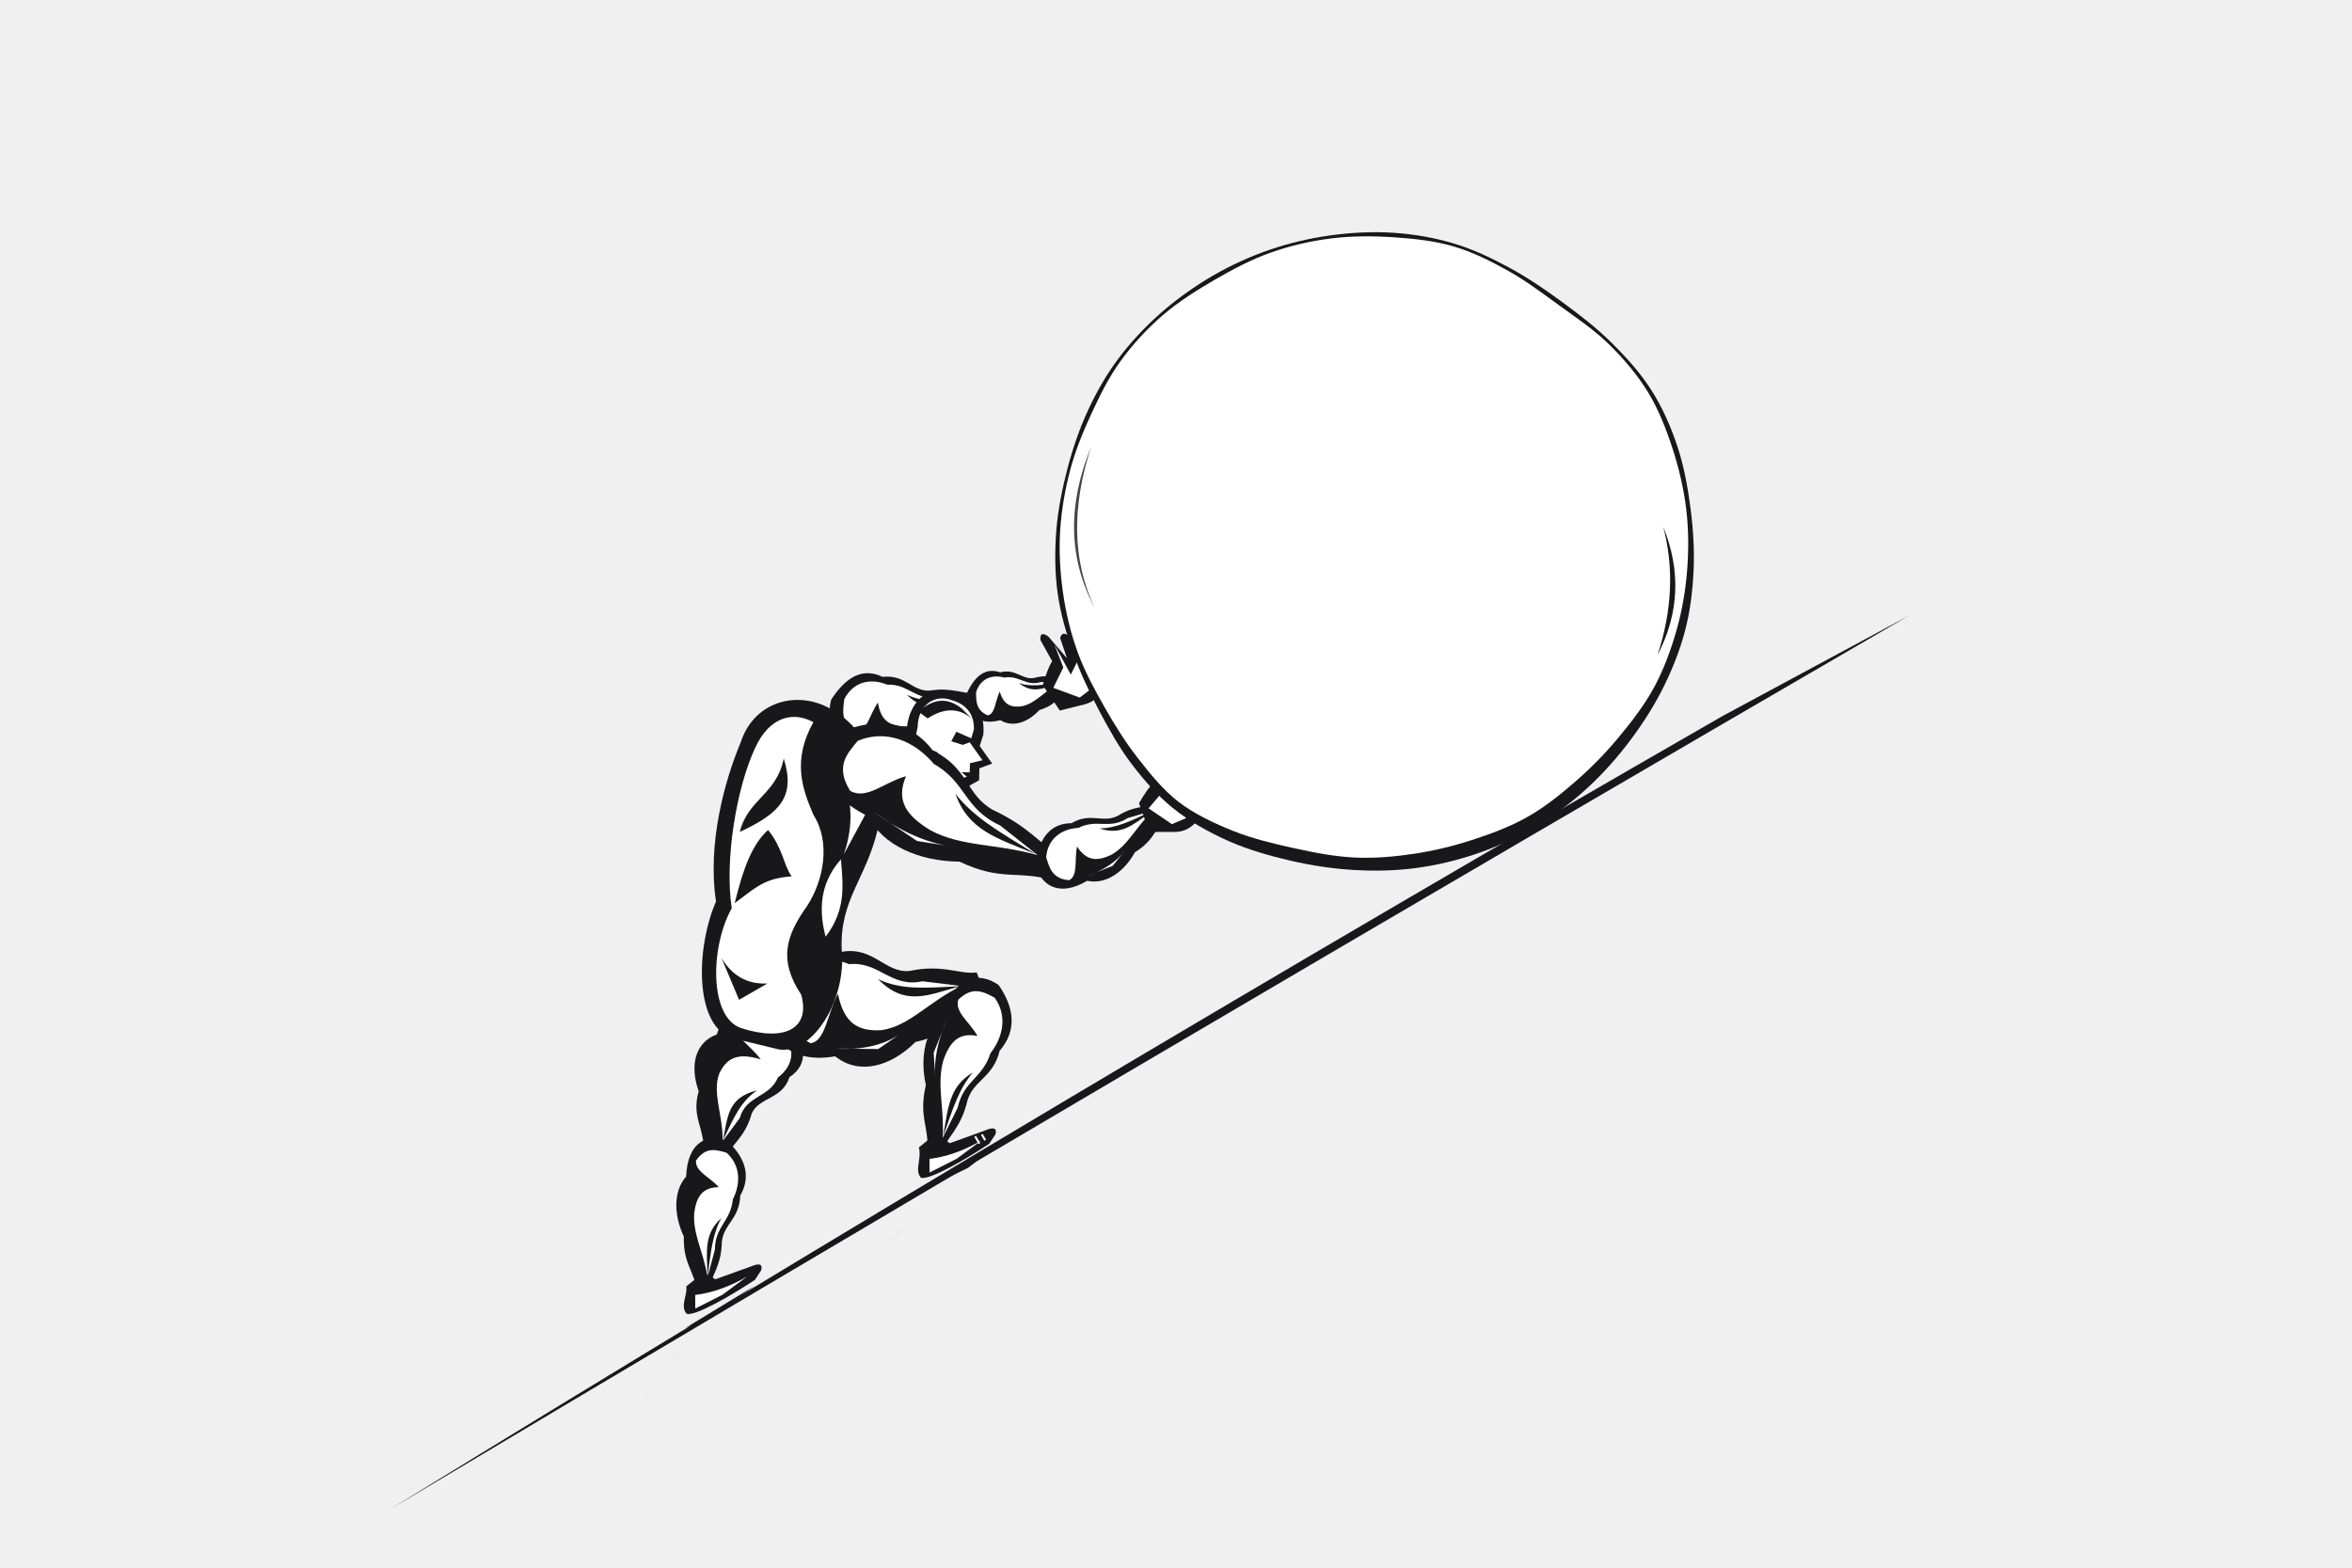
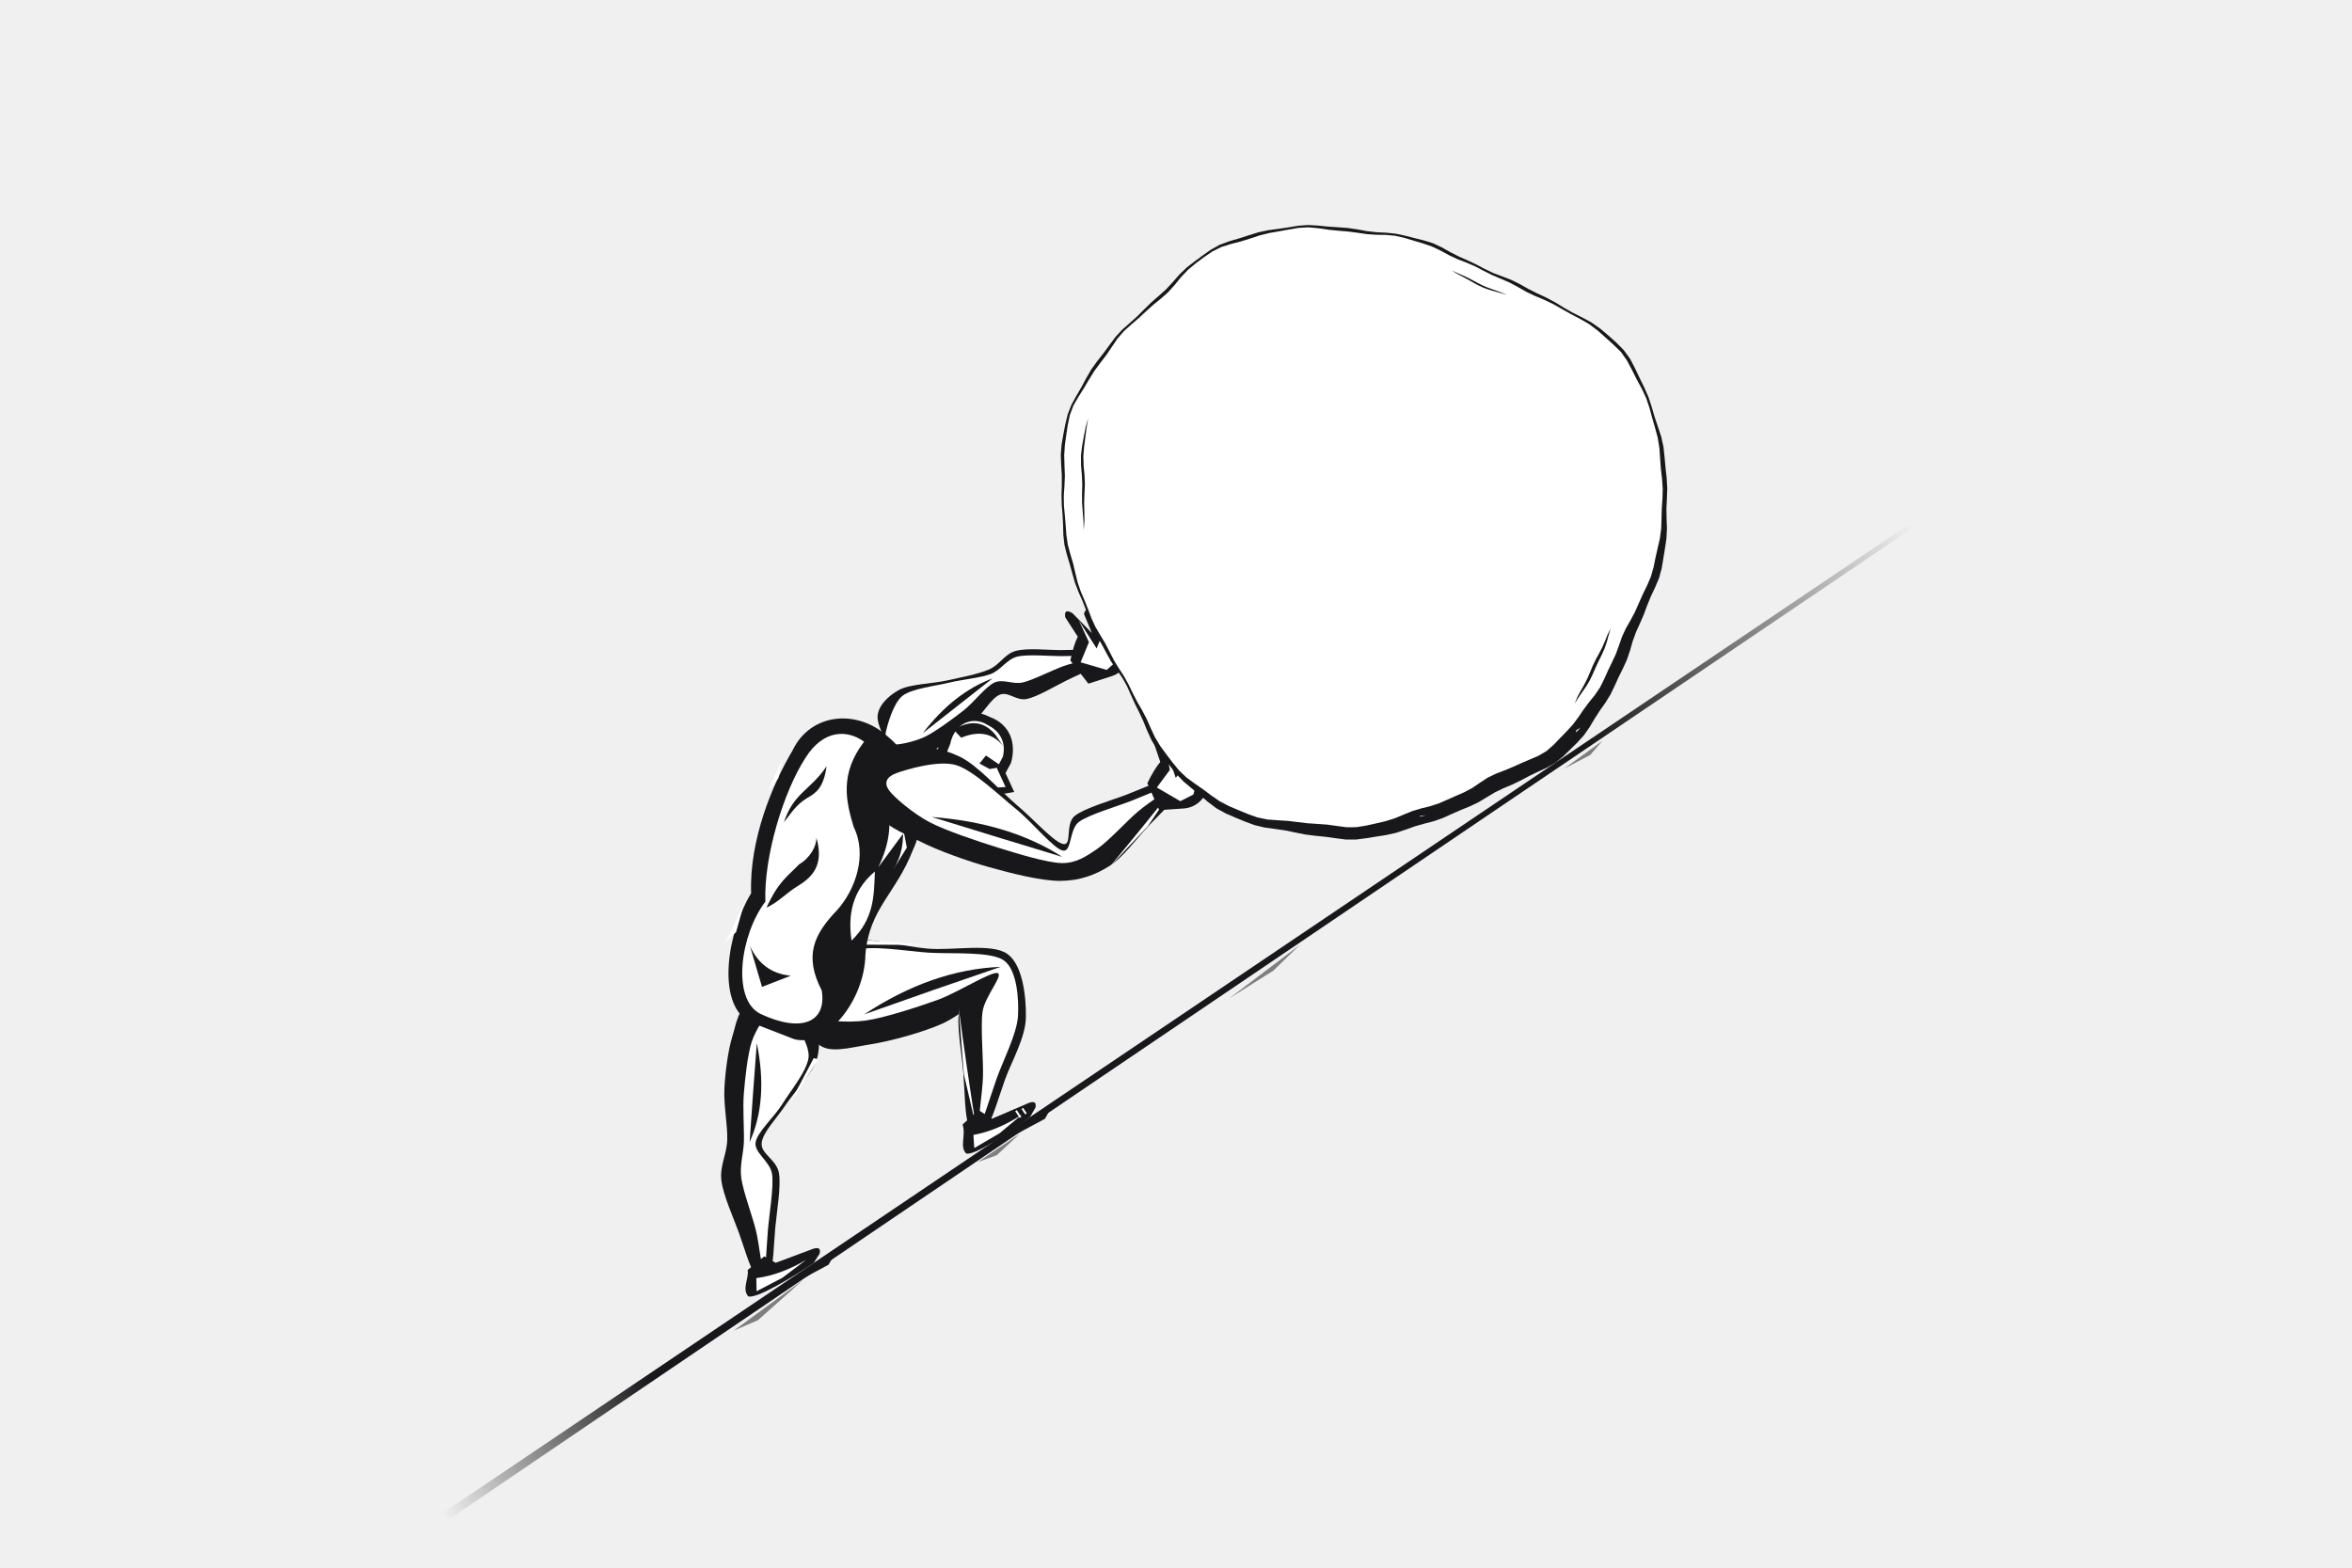
<svg xmlns="http://www.w3.org/2000/svg" viewBox="0 0 1200 800">
-   <g transform="translate(600 400) scale(10.8) translate(168.277 -222.028)">
-     <g transform="translate(-151.397 224.108) rotate(-30.146) scale(.08) translate(-626.531 -440)">
-       <path fill="#181719" opacity="1" d="M -160 449 Q 310 437 756.531 439 L 881.531 443 Q 350 443 -160 449 Z" />
-       <path fill="#181719" opacity="0.012" d="M 37 453 l -15 7 8 -2 Z M 183 457 l -9 5 14 -3 Z M 7 465 l -7 4 12 -2 Z" />
+   <g transform="translate(600 400) scale(10.4) translate(44.371 -18.41)">
+     <g transform="rotate(-34) scale(.08) translate(-1032 -440)" opacity="1">
+       <defs>
+         <linearGradient id="hillside-ink" gradientUnits="userSpaceOnUse" x1="-180" x2="906" y1="440" y2="440">
+           <stop stop-color="#181719" stop-opacity="0" />
+           <stop offset=".14" stop-color="#181719" />
+           <stop offset=".78" stop-color="#181719" />
+           <stop offset="1" stop-color="#181719" stop-opacity="0" />
+         </linearGradient>
+       </defs>
+       <g fill="url(#hillside-ink)">
+         <path d="M -700 440 L 1850 440 L 1850 443 Q 650 442 -700 447 Z" />
+         <path opacity=".52" d="M 31 447 l 53 -2 -37 5 Z M 213 445 l 31 0 -19 3 Z M 397 448 l 54 -3 -22 4 Z M 646 446 l 29 -1 -11 3 Z M 931 447 l 51 -2 -33 4 Z" />
+       </g>
+     </g>
+     <g transform="rotate(-34) scale(.08) translate(-1032 -440)">
      <g class="sisyphus-body">
-         <g transform="matrix(-0.77 0.64 -0.64 -0.77 174.34 309.06)">
-           <path d="M -9 -13.5 C 3.27 -30.6 13.89 -36.3 25.32 -27.9 C 39.21 -28.5 42.48 -15 53.1 -14.4 C 67.8 -15.6 74.34 -9.3 81.69 -9.3 L 84.69 4.2 C 70.25 8.7 67.8 18.3 51.46 19.5 C 39.21 29.7 25.32 31.5 16.34 21 C -7.2 21.9 -15 3.6 -9 -13.5 Z" fill="#181719" />
-           <path d="M 1.2 -13.2 C 7.35 -26.1 17.97 -27.9 27.77 -21.6 C 40.84 -21 44.11 -7.5 58 -8.7 L 74.34 -3.9 C 59.63 1.2 49.83 11.7 37.58 11.7 C 27.77 10.8 22.06 6.3 21.24 -8.4 C 15.52 0.3 13.07 13.5 6.54 13.2 C -3 5.4 -0.9 -3.6 1.2 -13.2 Z" fill="#fff" />
-           <path d="M 39.21 -12.6 C 49.01 -5.7 58.82 -5.4 73.52 -3.9 C 58.82 -1.5 49.01 1.8 39.21 -12.6 Z" fill="#181719" />
+         <path d="M 176.23 314.64 C 178.6 322.75 173.21 331.76 166.6 337.42 C 159.98 343.08 144.02 346.23 134.91 350.04 C 125.8 353.85 113.94 356.02 109.65 361.22 C 105.36 366.42 111.67 374.84 108.09 382.52 C 104.52 390.2 93.4 401.7 87.3 409.22 C 81.19 416.74 74.1 426.94 69.95 429.5 C 65.8 432.05 61.8 430.04 61.37 425.19 C 60.94 420.33 64.9 408.55 67.28 399.16 C 69.67 389.78 72.14 374.75 76.28 366.54 C 80.43 358.33 87.92 355.16 93.2 347.85 C 98.49 340.53 103.24 328.96 109.32 320.83 C 115.4 312.7 124.42 302.49 131.21 297.03 C 138 291.57 144.57 283.9 151.77 286.72 C 158.97 289.54 173.86 306.53 176.23 314.64 Z" fill="#181719" />
+         <path d="M 167.55 304.73 C 167.92 310.11 168.1 327.03 163.12 333.45 C 158.13 339.86 141.8 344.74 133.54 348.47 C 125.27 352.19 111.04 354.14 106.74 358.86 C 102.45 363.57 107.72 373.51 104.28 380.6 C 100.84 387.7 88.85 400.3 83.29 407.21 C 77.74 414.12 67.4 428.22 66.43 427.73 C 65.46 427.24 73.63 412.06 76.69 403.89 C 79.74 395.73 83.67 379.33 87.26 372.06 C 90.85 364.78 96.73 360.47 101.16 354.32 C 105.58 348.16 111.84 337.14 117.44 330.09 C 123.04 323.05 133.01 311.19 139.33 306.3 C 145.66 301.41 156.44 297 160.58 296.77 C 164.71 296.54 167.17 299.35 167.55 304.73 Z" fill="#fff" />
+         <path d="M 141.46 308.73 Q 127.76 341.87 103.91 356.55 Q 121.15 334.33 141.46 308.73 Z" fill="#181719" />
+         <path d="M 167.18 338.08 L 136.15 351.45 L 165.24 335.87 Z" fill="#fff" />
+         <g transform="rotate(3.2 95 440)">
+           <path d="M 58 423 C 56 428 49 431 50 437 C 53 441 79 441 95 440 L 101 437 Q 105 433 97 432 L 75 428 L 71 421 Z" fill="#181719" />
+           <path d="M 60 430 Q 74 436 92 436 L 74 438 L 56 437 Z" fill="#fff" />
        </g>
-         <g transform="matrix(-0.56 0.83 -0.83 -0.56 111.32 361.05)">
-           <path d="M -6 -9 C 3.29 -20.4 13.98 -24.2 25.49 -18.6 C 39.47 -19 42.76 -10 53.45 -9.6 C 68.26 -10.4 74.84 -4 82.24 -4 L 84.24 2.8 C 70.72 5.8 68.26 12.2 51.81 13 C 39.47 19.8 25.49 21 16.45 14 C -4.8 14.6 -10 2.4 -6 -9 Z" fill="#181719" />
-           <path d="M 0.8 -8.8 C 7.4 -17.4 18.09 -18.6 27.96 -14.4 C 41.12 -14 44.41 -5 58.39 -5.8 L 74.84 -2.6 C 60.03 0.8 50.17 7.8 37.83 7.8 C 27.96 7.2 22.2 4.2 21.38 -5.6 C 15.63 0.2 13.16 9 6.58 8.8 C -2 3.6 -0.6 -2.4 0.8 -8.8 Z" fill="#fff" />
-           <path d="M 39.47 -8.4 C 49.34 -3.8 59.21 -3.6 74.01 -2.6 C 59.21 -1 49.34 1.2 39.47 -8.4 Z" fill="#181719" />
-         </g>
-         <path d="M 58 423 C 56 428 49 431 50 437 C 53 441 79 441 95 440 L 101 437 Q 105 433 97 432 L 75 428 L 71 421 Z" fill="#181719" />
-         <path d="M 60 430 Q 74 436 92 436 L 74 438 L 56 437 Z" fill="#fff" />
-         <g transform="matrix(0.9 0.43 -0.43 0.9 307.74 178.59)">
-           <path d="M -6.9 -10.35 C 3.17 -23.46 13.46 -27.83 24.54 -21.39 C 38 -21.85 41.16 -11.5 51.45 -11.04 C 65.7 -11.96 72.03 -7.13 79.16 -7.13 L 81.46 3.22 C 68.08 6.67 65.7 14.03 49.87 14.95 C 38 22.77 24.54 24.15 15.83 16.1 C -5.52 16.79 -11.5 2.76 -6.9 -10.35 Z" fill="#181719" />
-           <path d="M 0.92 -10.12 C 7.12 -20.01 17.42 -21.39 26.91 -16.56 C 39.58 -16.1 42.75 -5.75 56.2 -6.67 L 72.03 -2.99 C 57.79 0.92 48.29 8.97 36.41 8.97 C 26.91 8.28 21.37 4.83 20.58 -6.44 C 15.04 0.23 12.67 10.35 6.33 10.12 C -2.3 4.14 -0.69 -2.76 0.92 -10.12 Z" fill="#fff" />
-           <path d="M 38 -9.66 C 47.5 -4.37 56.99 -4.14 71.24 -2.99 C 56.99 -1.15 47.5 1.38 38 -9.66 Z" fill="#181719" />
-         </g>
-         <g transform="matrix(0.95 0.3 -0.3 0.95 379.35 212.33)">
-           <path d="M -5.1 -7.65 C 2.22 -17.34 9.44 -20.57 17.22 -15.81 C 26.66 -16.15 28.89 -8.5 36.11 -8.16 C 46.11 -8.84 50.55 -3.4 55.55 -3.4 L 57.25 2.38 C 47.77 4.93 46.11 10.37 35 11.05 C 26.66 16.83 17.22 17.85 11.11 11.9 C -4.08 12.41 -8.5 2.04 -5.1 -7.65 Z" fill="#181719" />
-           <path d="M 0.68 -7.48 C 5 -14.79 12.22 -15.81 18.89 -12.24 C 27.78 -11.9 30 -4.25 39.44 -4.93 L 50.55 -2.21 C 40.55 0.68 33.89 6.63 25.55 6.63 C 18.89 6.12 15 3.57 14.44 -4.76 C 10.55 0.17 8.89 7.65 4.44 7.48 C -1.7 3.06 -0.51 -2.04 0.68 -7.48 Z" fill="#fff" />
-           <path d="M 26.66 -7.14 C 33.33 -3.23 40 -3.06 50 -2.21 C 40 -0.85 33.33 1.02 26.66 -7.14 Z" fill="#181719" />
-         </g>
-         <g transform="translate(432.34 229) rotate(-7)">
+         <path d="M 314.5 184.61 C 318.21 178.85 327.28 177.13 334.96 177.92 C 342.65 178.7 354.12 186.27 362.54 189.54 C 370.96 192.81 380.37 196.99 387.59 198.35 C 394.8 199.72 400.8 195.78 407.63 198.09 C 414.46 200.39 423.89 208.42 430.28 212.75 C 436.66 217.09 445.27 221.98 447.57 225.19 C 449.87 228.4 448.51 231.96 444.65 232.81 C 440.8 233.67 431.13 231.57 423.47 230.54 C 415.82 229.5 403.11 228.86 396.83 226.35 C 390.54 223.83 390.11 215.8 384.17 214.82 C 378.23 213.83 368.21 219.33 359.7 220.21 C 351.2 221.09 338.7 221.33 331.04 220.32 C 323.37 219.32 314.43 219.64 311.79 213.92 C 309.14 208.21 310.8 190.37 314.5 184.61 Z" fill="#181719" />
+         <path d="M 313.54 195.02 C 316.74 191.89 327.41 182.65 334.58 182.09 C 341.74 181.52 354.7 188.37 362.39 191.19 C 370.08 194 380.54 199.75 386.98 201.26 C 393.43 202.77 400.19 199.27 406.34 201.48 C 412.49 203.68 423.04 212.37 428.92 216.31 C 434.79 220.24 446.7 227.45 446.37 228.31 C 446.04 229.17 433.39 223.9 426.67 222.18 C 419.95 220.46 406.54 218.85 400.55 216.6 C 394.56 214.35 391.68 207.75 385.83 206.85 C 379.97 205.96 368.51 209.93 360.6 210.48 C 352.7 211.03 338.95 211.63 331.94 210.59 C 324.92 209.55 315.46 205.66 312.77 203.37 C 310.07 201.09 310.34 198.14 313.54 195.02 Z" fill="#fff" />
+         <path d="M 332.17 208.04 Q 361.75 198.11 386.4 204.1 Q 361.02 206.03 332.17 208.04 Z" fill="#181719" />
+         <g transform="translate(446.11 229) rotate(-7)">
          <path d="M -13 -9 Q -5 -15 0 -17 L 2 -31 Q 5 -36 7 -30 L 8 -13 L 12 -25 Q 16 -28 17 -22 L 14 -9 L 20 -17 Q 25 -18 24 -12 L 19 -1 L 25 -7 Q 30 -7 28 -1 L 20 10 Q 10 19 0 15 L -14 9 Z" fill="#181719" />
          <path d="M -9 -4 L 3 -10 L 7 -24 L 4 -4 L 16 -10 L 10 2 L 18 0 L 9 10 L 0 10 Z" fill="#fff" />
        </g>
-         <g transform="matrix(0.93 0.38 -0.38 0.93 191.34 317.06)">
-           <path d="M -11.1 -16.65 C 4.46 -37.74 18.96 -44.77 34.57 -34.41 C 53.53 -35.15 58 -18.5 72.49 -17.76 C 92.57 -19.24 101.49 -11.47 111.53 -11.47 L 115.23 5.18 C 95.92 10.73 92.57 22.57 70.26 24.05 C 53.53 36.63 34.57 38.85 22.31 25.9 C -8.88 27.01 -18.5 4.44 -11.1 -16.65 Z" fill="#181719" />
-           <path d="M 1.48 -16.28 C 10.04 -32.19 24.54 -34.41 37.92 -26.64 C 55.76 -25.9 60.23 -9.25 79.19 -10.73 L 101.49 -4.81 C 81.42 1.48 68.03 14.43 51.3 14.43 C 37.92 13.32 30.11 7.77 29 -10.36 C 21.19 0.37 17.84 16.65 8.92 16.28 C -3.7 6.66 -1.11 -4.44 1.48 -16.28 Z" fill="#fff" />
-           <path d="M 53.53 -15.54 C 66.92 -7.03 80.3 -6.66 100.38 -4.81 C 80.3 -1.85 66.92 2.22 53.53 -15.54 Z" fill="#181719" />
-           <path d="M 23.42 21.46 Q 46.84 26.27 63.57 17.39 L 47.96 25.16 Z" fill="#fff" />
+         <path d="M 189.83 288.1 C 198.14 281.6 212.76 283.64 224.12 288.64 C 235.48 293.64 248.78 309.64 260.82 319.33 C 272.87 329.03 295.21 338.25 299.41 349.23 C 303.6 360.21 294.11 377.88 287.04 387.98 C 279.96 398.08 264.43 405.56 255.18 412.35 C 245.93 419.13 234.71 428.69 229.24 430.41 C 223.77 432.12 219.92 428.7 220.99 423.06 C 222.07 417.43 230.26 405.18 235.94 395.21 C 241.62 385.24 249.89 366.13 256.46 360.75 C 263.04 355.38 279.29 361.37 277.03 361.64 C 274.77 361.9 254.9 364.56 242.35 362.41 C 229.79 360.26 209.8 353.5 198.57 348.2 C 187.35 342.9 173.57 338.89 172.17 329.27 C 170.77 319.65 181.52 294.6 189.83 288.1 Z" fill="#181719" />
+         <path d="M 183.56 302.71 C 189.88 299.79 210.42 291.72 221.61 294.5 C 232.79 297.28 249 313.3 259.83 321.65 C 270.66 330 292 342.17 295.45 351.42 C 298.91 360.67 289.84 376.28 283.37 384.72 C 276.9 393.15 259.77 402.66 251.33 408.92 C 242.9 415.18 226.79 428.23 225.86 427.4 C 224.93 426.57 238.95 411.66 244.98 403.27 C 251.02 394.87 260.72 377.13 267.01 370.15 C 273.3 363.16 290.61 358.77 287.86 355.63 C 285.1 352.5 260.44 351.84 248.21 348.75 C 235.97 345.65 214.66 339.56 204.44 334.53 C 194.22 329.5 181.59 319.11 178.53 314.45 C 175.47 309.78 177.24 305.64 183.56 302.71 Z" fill="#fff" />
+         <path d="M 205.97 330.95 Q 255.66 331.38 291.6 353.56 Q 250.89 342.49 205.97 330.95 Z" fill="#181719" />
+         <path d="M 256.01 360.35 Q 237.86 396.93 224.37 426.08 L 236.13 395.39 Z" fill="#fff" />
+         <path d="M 224.54 287.67 L 261.72 317.25 L 223.14 290.92 Z" fill="#fff" />
+         <g transform="rotate(0.51 255 440)">
+           <path d="M 218 421 C 216 428 209 431 210 437 C 213 441 239 441 255 440 L 261 437 Q 265 433 257 432 L 235 428 L 231 419 Z" fill="#181719" />
+           <path d="M 220 430 Q 234 436 252 436 L 234 438 L 216 437 Z" fill="#fff" />
+           <path d="M 250 432 L 250 437 M 254 433 L 254 437" fill="none" stroke="#fff" stroke-width="1.2" />
        </g>
-         <g transform="matrix(-0.72 0.7 -0.7 -0.72 294.66 359.05)">
-           <path d="M -6.9 -10.35 C 3.89 -23.46 16.54 -27.83 30.17 -21.39 C 46.71 -21.85 50.6 -11.5 63.25 -11.04 C 80.77 -11.96 88.55 -4.6 97.31 -4.6 L 99.61 3.22 C 83.69 6.67 80.77 14.03 61.31 14.95 C 46.71 22.77 30.17 24.15 19.46 16.1 C -5.52 16.79 -11.5 2.76 -6.9 -10.35 Z" fill="#181719" />
-           <path d="M 0.92 -10.12 C 8.76 -20.01 21.41 -21.39 33.09 -16.56 C 48.66 -16.1 52.55 -5.75 69.09 -6.67 L 88.55 -2.99 C 71.04 0.92 59.36 8.97 44.76 8.97 C 33.09 8.28 26.27 4.83 25.3 -6.44 C 18.49 0.23 15.57 10.35 7.78 10.12 C -2.3 4.14 -0.69 -2.76 0.92 -10.12 Z" fill="#fff" />
-           <path d="M 46.71 -9.66 C 58.39 -4.37 70.06 -4.14 87.58 -2.99 C 70.06 -1.15 58.39 1.38 46.71 -9.66 Z" fill="#181719" />
-           <path d="M 20.44 13.34 Q 40.87 16.33 55.47 10.81 L 41.84 15.64 Z" fill="#fff" />
+         <g transform="matrix(0.82 -0.57 0.57 0.82 172 302.68)">
+           <path d="M -18 -22 C -14 -45 28.78 -54 55.95 -49 C 86.33 -62 123.09 -61 147.07 -57 C 172.65 -55 185.44 -29 175.85 -5 C 169.45 15 143.88 36 116.7 34 C 87.92 34 73.54 22 46.36 30 C 19.18 40 -16 28 -18 8 Z" fill="#181719" />
+           <path d="M -11 -17 C -9 -37 30.37 -46 54.35 -39 C 79.93 -50 121.5 -53 145.48 -48 C 166.26 -44 171.05 -30 167.86 -18 C 143.88 -25 129.49 -15 116.7 -5 C 103.91 9 81.53 10 65.54 4 C 46.36 -4 31.97 -5 15.99 13 C -1 23 -13 11 -11 -17 Z" fill="#fff" />
+           <path d="M 51.16 -37 C 68.74 -36 73.54 -32 83.13 -28 C 89.52 -23 97.52 -22 102.31 -24 C 87.92 -13 78.33 -18 70.34 -24 C 63.95 -29 57.55 -31 51.16 -37 Z" fill="#181719" />
+           <path d="M 103.91 -46 C 123.09 -47 127.89 -38 145.48 -34 C 132.69 -31 127.89 -34 123.09 -38 C 116.7 -43 110.31 -44 103.91 -46 Z" fill="#181719" />
+           <path d="M 51.16 19 C 68.74 9 83.13 10 95.92 17 C 81.53 22 68.74 27 51.16 19 Z" fill="#fff" />
+           <path d="M 99.11 18 Q 121.5 20 137.48 9 L 124.69 25 Z" fill="#fff" />
+           <path d="M -8 -11 C 3 -21 22 -20 28 -8 C 21 5 10 14 -2 10 Z" fill="#fff" />
+           <path d="M 25.58 -38 Q 12.79 -25 17.58 -8 L 4.8 -22 Z" fill="#181719" />
+           <path d="M 22.38 -53 Q 39.97 -51 51.16 -51 L 30.37 -49 Z" fill="#fff" />
+           <path d="M 118.3 -62 L 139.08 -61 L 127.89 -59 Z" fill="#fff" />
+           <path d="M 100.71 27 Q 115.1 30 129.49 22 L 116.7 30 Z" fill="#fff" />
        </g>
-         <path d="M 218 421 C 216 428 209 431 210 437 C 213 441 239 441 255 440 L 261 437 Q 265 433 257 432 L 235 428 L 231 419 Z" fill="#181719" />
-         <path d="M 220 430 Q 234 436 252 436 L 234 438 L 216 437 Z" fill="#fff" />
-         <path d="M 250 432 L 250 437 M 254 433 L 254 437" fill="none" stroke="#fff" stroke-width="1.2" />
-         <g transform="matrix(0.69 -0.72 0.72 0.69 182.34 311.06)">
-           <path d="M -18 -22 C -14 -45 30.03 -54 58.39 -49 C 90.09 -62 128.46 -61 153.48 -57 C 180.18 -55 193.52 -29 183.51 -5 C 176.84 15 150.15 36 121.79 34 C 91.76 34 76.74 22 48.38 30 C 20.02 40 -16 28 -18 8 Z" fill="#181719" />
-           <path d="M -11 -17 C -9 -37 31.7 -46 56.72 -39 C 83.41 -50 126.79 -53 151.81 -48 C 173.5 -44 178.51 -30 175.17 -18 C 150.15 -25 135.13 -15 121.79 -5 C 108.44 9 85.08 10 68.4 4 C 48.38 -4 33.37 -5 16.68 13 C -1 23 -13 11 -11 -17 Z" fill="#fff" />
-           <path d="M 60.06 -38 C 81.75 -38 96.76 -36 106.77 -29 C 98.43 -18 88.42 -15 83.41 -9 C 78.41 -24 73.4 -27 60.06 -38 Z" fill="#181719" />
-           <path d="M 101.77 -45 C 121.79 -45 128.46 -29 150.15 -30 C 130.13 -18 118.45 -24 101.77 -45 Z" fill="#181719" />
-           <path d="M 53.39 19 C 71.74 9 86.75 10 100.1 17 C 85.08 22 71.74 27 53.39 19 Z" fill="#fff" />
-           <path d="M 103.43 18 Q 126.79 20 143.47 9 L 130.13 25 Z" fill="#fff" />
-           <path d="M -8 -11 C 3 -21 22 -20 28 -8 C 21 5 10 14 -2 10 Z" fill="#fff" />
-           <path d="M 26.69 -38 Q 13.35 -25 18.35 -8 L 5 -22 Z" fill="#181719" />
-         </g>
-         <path d="M 291.74 190.59 Q 311.75 203.46 338.75 204.46 L 350.75 237.46 Q 313.74 225.59 301.74 218.59 Z" fill="#181719" />
-         <g transform="translate(348.75 224.46) rotate(39.69)">
+         <path d="M 297.15 211.27 Q 307.16 221.61 334.16 222.61 L 346.16 255.61 Q 319.15 246.27 307.15 239.27 Z" fill="#181719" />
+         <g transform="translate(344.16 242.61) rotate(54.2)">
          <path d="M -23 -6 C -25 -23 -16 -36 0 -34 C 13 -34 21 -25 22 -12 L 21 -5 L 30 4 L 23 8 L 24 15 L 19 19 Q 16 29 5 28 C -5 27 -10 19 -15 13 Q -23 13 -23 -6 Z" fill="#181719" />
          <path d="M -17 -10 C -19 -23 -10 -31 0 -29 C 10 -28 15 -22 16 -14 L 15 -6 L 24 3 L 17 6 L 18 13 L 12 17 Q 9 22 3 19 L -3 10 C 1 4 -4 0 -9 4 L -12 11 Q -18 7 -17 -10 Z" fill="#fff" />
          <path d="M 6 -11 L 18 -8 L 11 -4 L 4 -5 Z M 13 12 L 20 11 L 18 15 Z M -12 3 Q -6 -1 -5 6 L -9 13 L -12 10 Z" fill="#181719" />
          <path d="M -18 -19 Q -7 -33 7 -25 L 14 -20 Q 1 -28 -12 -16 Z" fill="#181719" />
        </g>
-         <g transform="matrix(0.53 0.85 -0.85 0.53 294.74 201.59)">
-           <path d="M -9.6 -14.4 C 5.56 -32.64 23.64 -38.72 43.1 -29.76 C 66.73 -30.4 72.3 -16 90.37 -15.36 C 115.39 -16.64 126.52 -9.92 139.03 -9.92 L 142.23 4.48 C 119.57 9.28 115.39 19.52 87.59 20.8 C 66.73 31.68 43.1 33.6 27.81 22.4 C -7.68 23.36 -16 3.84 -9.6 -14.4 Z" fill="#181719" />
-           <path d="M 1.28 -14.08 C 12.51 -27.84 30.59 -29.76 47.27 -23.04 C 69.51 -22.4 75.08 -8 98.71 -9.28 L 126.52 -4.16 C 101.49 1.28 84.81 12.48 63.95 12.48 C 47.27 11.52 37.54 6.72 36.15 -8.96 C 26.42 0.32 22.24 14.4 11.12 14.08 C -3.2 5.76 -0.96 -3.84 1.28 -14.08 Z" fill="#fff" />
-           <path d="M 66.73 -13.44 C 83.42 -6.08 100.1 -5.76 125.13 -4.16 C 100.1 -1.6 83.42 1.92 66.73 -13.44 Z" fill="#181719" />
-           <path d="M 29.2 18.56 Q 58.39 22.72 79.25 15.04 L 59.78 21.76 Z" fill="#fff" />
-         </g>
-         <g transform="matrix(1 0.02 -0.02 1 368.06 319.72)">
-           <path d="M -6.3 -9.45 C 3.05 -21.42 12.96 -25.41 23.64 -19.53 C 36.6 -19.95 39.65 -10.5 49.56 -10.08 C 63.28 -10.92 69.38 -4.2 76.25 -4.2 L 78.35 2.94 C 65.57 6.09 63.28 12.81 48.03 13.65 C 36.6 20.79 23.64 22.05 15.25 14.7 C -5.04 15.33 -10.5 2.52 -6.3 -9.45 Z" fill="#181719" />
-           <path d="M 0.84 -9.24 C 6.86 -18.27 16.77 -19.53 25.92 -15.12 C 38.12 -14.7 41.17 -5.25 54.13 -6.09 L 69.38 -2.73 C 55.66 0.84 46.51 8.19 35.07 8.19 C 25.92 7.56 20.59 4.41 19.82 -5.88 C 14.49 0.21 12.2 9.45 6.1 9.24 C -2.1 3.78 -0.63 -2.52 0.84 -9.24 Z" fill="#fff" />
-           <path d="M 36.6 -8.82 C 45.75 -3.99 54.9 -3.78 68.62 -2.73 C 54.9 -1.05 45.75 1.26 36.6 -8.82 Z" fill="#181719" />
-           <path d="M 16.01 12.18 Q 32.02 14.91 43.46 9.87 L 32.79 14.28 Z" fill="#fff" />
-         </g>
-         <g transform="translate(444.29 321) rotate(7)">
+         <path d="M 317.18 212.1 C 326.76 212.16 336.84 222.34 342.97 232.81 C 349.09 243.27 351.86 264.73 355.47 277.5 C 359.09 290.26 361.46 308.66 365.57 312.61 C 369.68 316.56 373.29 302.75 381.16 302.2 C 389.03 301.66 405.18 306.99 414.75 309.19 C 424.31 311.39 436.77 313.26 440.96 315.96 C 445.15 318.66 445.14 323.36 440.94 326.04 C 436.74 328.72 424.28 330.55 414.7 332.71 C 405.13 334.88 391.21 339.96 381.09 339.58 C 370.97 339.2 361.25 336.86 351.45 330.33 C 341.65 323.81 329.07 309.67 319.82 298.78 C 310.58 287.88 299.56 272.84 293.68 262.23 C 287.81 251.62 279.35 240.46 283.11 232.44 C 286.87 224.42 307.6 212.04 317.18 212.1 Z" fill="#181719" />
+         <path d="M 305.09 219.32 C 311.36 220.87 331.01 227 338.12 235.7 C 345.23 244.4 349.9 266.9 353.55 278.64 C 357.21 290.38 359.02 311.63 363.07 315.74 C 367.12 319.86 373.57 306.96 381.15 306.69 C 388.73 306.42 405.97 311.93 414.74 313.9 C 423.51 315.86 440.95 318.95 440.95 320.09 C 440.95 321.23 423.5 320.69 414.72 321.66 C 405.95 322.63 389.39 326.67 381.12 326.69 C 372.84 326.7 365.61 326.84 358.28 321.76 C 350.95 316.68 338.95 301.75 331.13 292.02 C 323.32 282.3 310.24 265.29 304.99 255.48 C 299.75 245.66 295.36 230.42 295.38 225.11 C 295.39 219.81 298.82 217.77 305.09 219.32 Z" fill="#fff" />
+         <path d="M 307.96 253.71 Q 345.51 283.44 360.64 318.79 Q 336.31 288.94 307.96 253.71 Z" fill="#181719" />
+         <path d="M 381.09 340.14 Q 414.71 330.36 440.95 321.91 L 414.7 332.48 Z" fill="#fff" />
+         <g transform="translate(440.95 321) rotate(7)">
          <path d="M -13 -9 Q -5 -15 0 -17 L 2 -31 Q 5 -36 7 -30 L 8 -13 L 12 -25 Q 16 -28 17 -22 L 14 -9 L 20 -17 Q 25 -18 24 -12 L 19 -1 L 25 -7 Q 30 -7 28 -1 L 20 10 Q 10 19 0 15 L -14 9 Z" fill="#181719" />
          <path d="M -9 -4 L 3 -10 L 7 -24 L 4 -4 L 16 -10 L 10 2 L 18 0 L 9 10 L 0 10 Z" fill="#fff" />
        </g>
-         <path d="M 45 444 L 93 443 L 60 446 Z" fill="#181719" />
-         <path d="M 209 444 L 260 443 L 237 446 Z" fill="#181719" />
+         <path d="M 82 444 L 108 443 L 102 446 Z" fill="#181719" />
+         <path d="M 242 444 L 268 443 L 262 446 Z" fill="#181719" />
      </g>
-       <g transform="translate(626.531 251.469)">
-         <path fill="#181719" d="M 190.125 0 C 190.625 12.26 189.176 24.756 186.65 36.781 C 184.125 48.805 179.73 60.821 174.971 72.148 C 170.213 83.475 164.676 94.548 158.097 104.742 C 151.518 114.936 144.198 124.643 135.497 133.312 C 126.795 141.981 116.542 149.947 105.888 156.758 C 95.234 163.57 83.214 169.489 71.573 174.18 C 59.931 178.872 47.966 182.517 36.037 184.909 C 24.108 187.301 12.117 188.531 0 188.531 C -12.117 188.531 -24.664 187.301 -36.664 184.909 C -48.663 182.517 -60.739 178.872 -71.997 174.18 C -83.255 169.489 -93.926 163.57 -104.21 156.758 C -114.493 149.947 -124.462 141.981 -133.699 133.312 C -142.936 124.643 -152.257 114.936 -159.63 104.742 C -167.003 94.548 -173.515 83.475 -177.938 72.148 C -182.361 60.821 -184.668 48.805 -186.168 36.781 C -187.668 24.756 -187.438 12.26 -186.938 0 C -186.438 -12.26 -185.426 -24.756 -183.167 -36.781 C -180.909 -48.805 -178.014 -60.821 -173.389 -72.148 C -168.765 -83.475 -162.463 -94.548 -155.419 -104.742 C -148.376 -114.936 -139.764 -124.643 -131.127 -133.312 C -122.49 -141.981 -113.331 -149.947 -103.597 -156.758 C -93.863 -163.57 -83.735 -169.489 -72.723 -174.18 C -61.711 -178.872 -49.645 -182.517 -37.524 -184.909 C -25.404 -187.301 -12.404 -188.531 0 -188.531 C 12.404 -188.531 24.848 -187.301 36.898 -184.909 C 48.947 -182.517 60.902 -178.872 72.299 -174.18 C 83.695 -169.489 95.171 -163.57 105.275 -156.758 C 115.38 -149.947 124.823 -141.981 132.925 -133.312 C 141.027 -124.643 147.637 -114.936 153.886 -104.742 C 160.136 -94.548 165.462 -83.475 170.422 -72.148 C 175.383 -60.821 180.366 -48.805 183.649 -36.781 C 186.933 -24.756 189.625 -12.26 190.125 0 Z" />
-         <path fill="#fff" d="M 187.801 0 C 188.074 12.103 186.128 24.312 183.594 36.173 C 181.059 48.033 177.371 60.087 172.593 71.163 C 167.815 82.238 161.692 92.848 154.927 102.624 C 148.161 112.4 140.628 121.473 132.002 129.817 C 123.376 138.162 113.66 146.309 103.169 152.69 C 92.678 159.071 80.49 163.969 69.055 168.102 C 57.62 172.235 46.07 175.302 34.561 177.486 C 23.051 179.671 11.593 181.368 0 181.209 C -11.593 181.05 -23.539 179.011 -34.997 176.532 C -46.455 174.053 -57.893 170.65 -68.747 166.335 C -79.601 162.02 -90.2 157.047 -100.122 150.64 C -110.044 144.234 -119.272 136.151 -128.281 127.894 C -137.289 119.636 -146.659 110.702 -154.171 101.095 C -161.683 91.487 -168.841 81.131 -173.351 70.248 C -177.861 59.365 -179.598 47.507 -181.231 35.799 C -182.865 24.091 -183.26 12.011 -183.151 0 C -183.043 -12.011 -182.696 -24.444 -180.581 -36.266 C -178.466 -48.089 -174.97 -59.733 -170.462 -70.935 C -165.954 -82.138 -160.298 -93.295 -153.533 -103.482 C -146.767 -113.668 -138.44 -123.545 -129.871 -132.055 C -121.302 -140.566 -111.763 -147.814 -102.118 -154.544 C -92.473 -161.274 -82.823 -167.661 -72.001 -172.437 C -61.179 -177.213 -49.184 -180.957 -37.184 -183.199 C -25.184 -185.442 -12.289 -185.898 0 -185.892 C 12.289 -185.887 24.618 -185.4 36.551 -183.165 C 48.483 -180.93 60.385 -177.249 71.596 -172.483 C 82.806 -167.717 93.79 -161.297 103.813 -154.569 C 113.835 -147.842 123.654 -140.601 131.729 -132.116 C 139.804 -123.631 146.222 -113.822 152.264 -103.659 C 158.306 -93.495 163.034 -82.34 167.982 -71.137 C 172.931 -59.935 178.652 -48.3 181.955 -36.444 C 185.258 -24.587 187.528 -12.103 187.801 0 Z" />
-         <g transform="rotate(-2.22)" fill="#181719">
-           <path opacity=".8" d="M -107.463 -141.399 Q -150.825 -105.578 -156.481 -60.33 Q -152.71 -109.348 -107.463 -141.399 Z" />
-           <path d="M 109.348 141.399 Q 141.399 115.004 152.71 79.183 Q 145.169 120.66 109.348 141.399 Z" />
+       <g transform="translate(626 253.663)">
+         <g fill="#181719">
+           <path d="M193.898 0L194.128 6.498L193.401 12.961L192.42 19.378L191.548 25.785L190.393 32.141L188.64 38.367L186.678 44.506L184.974 50.679L183.253 56.84L180.893 62.786L177.891 68.46L174.821 74.042L171.888 79.633L168.68 85.055L164.976 90.165L161.222 95.175L157.847 100.364L154.574 105.607L150.856 110.533L146.688 115.09L142.481 119.561L138.273 123.99L133.649 127.992L128.475 131.365L123.197 134.495L118.219 137.836L113.393 141.278L108.419 144.473L103.406 147.549L98.666 150.986L94.141 154.796L89.44 158.399L84.409 161.471L79.282 164.385L74.223 167.499L69.073 170.508L63.664 172.956L58.117 175.058L52.631 177.405L47.166 179.984L41.536 182.144L35.712 183.577L29.821 184.688L23.917 185.757L17.949 186.337L11.92 185.956L5.922 184.966L0 184.109L-5.875 183.491L-11.708 182.64L-17.483 181.502L-23.26 180.65L-29.121 180.35L-35.026 180.047L-40.858 179.173L-46.632 177.948L-52.477 176.886L-58.387 175.873L-64.187 174.376L-69.836 172.392L-75.56 170.515L-81.504 168.991L-87.469 167.325L-93.205 165.067L-98.794 162.447L-104.454 159.843L-110.057 157.04L-115.228 153.547L-119.931 149.424L-124.569 145.239L-129.378 141.242L-134.1 137.117L-138.514 132.651L-142.9 128.139L-147.615 123.869L-152.421 119.588L-156.747 114.85L-160.485 109.645L-164.033 104.297L-167.49 98.876L-170.402 93.131L-172.505 86.984L-174.238 80.722L-176.095 74.582L-177.855 68.446L-178.973 62.12L-179.48 55.669L-179.882 49.284L-180.239 42.971L-179.999 36.61L-178.936 30.207L-177.625 23.911L-176.657 17.791L-175.869 11.786L-174.85 5.853L-173.83 0L-173.403 -5.804L-173.539 -11.63L-173.537 -17.476L-173.034 -23.293L-172.423 -29.108L-172.022 -34.987L-171.443 -40.874L-170.224 -46.637L-168.64 -52.307L-167.319 -58.075L-166.267 -63.986L-164.916 -69.847L-163.062 -75.544L-161.126 -81.246L-159.331 -87.08L-157.24 -92.825L-154.428 -98.19L-151.18 -103.288L-148.051 -108.478L-145.05 -113.805L-141.777 -118.97L-138.199 -123.924L-134.742 -129.039L-131.548 -134.507L-128.179 -139.933L-124.241 -144.856L-119.891 -149.373L-115.44 -153.828L-110.787 -158.081L-105.632 -161.646L-100.045 -164.504L-94.424 -167.227L-88.936 -170.131L-83.36 -172.84L-77.541 -174.986L-71.65 -176.87L-65.868 -178.944L-60.085 -180.988L-54.115 -182.405L-48.009 -183.204L-41.967 -184.033L-36.028 -185.198L-30.08 -186.29L-24.081 -187.027L-18.095 -187.853L-12.131 -189.239L-6.11 -190.833L0 -191.891L6.157 -192.308L12.343 -192.554L18.561 -192.687L24.738 -192.133L30.78 -190.628L36.715 -188.729L42.644 -187.005L48.543 -185.24L54.269 -182.924L59.815 -180.173L65.346 -177.525L70.887 -174.987L76.204 -171.97L81.138 -168.234L85.876 -164.278L90.659 -160.559L95.392 -156.853L99.845 -152.79L104.136 -148.591L108.63 -144.754L113.353 -141.228L117.891 -137.452L121.998 -133.186L125.923 -128.755L129.878 -124.38L133.572 -119.775L136.643 -114.663L139.317 -109.306L142.16 -104.162L145.269 -99.249L148.243 -94.257L150.971 -89.124L153.905 -84.115L157.3 -79.317L160.712 -74.456L163.641 -69.307L166.303 -64L169.24 -58.741L172.414 -53.478L175.316 -48.032L177.883 -42.409L180.663 -36.744L183.88 -31.042L186.957 -25.167L189.3 -19.064L191.072 -12.805L192.681 -6.45Z" />
+           <path fill="#fff" d="M191.856 0L191.969 6.426L191.282 12.819L190.475 19.182L189.838 25.555L188.877 31.885L187.189 38.072L185.123 44.135L183.167 50.184L181.12 56.178L178.458 61.941L175.26 67.448L172.138 72.906L169.275 78.422L166.187 83.798L162.563 88.846L158.778 93.732L155.23 98.7L151.672 103.624L147.624 108.165L143.168 112.328L138.782 116.457L134.529 120.633L129.971 124.47L124.913 127.723L119.729 130.709L114.772 133.816L109.876 136.896L104.77 139.61L99.616 142.141L94.789 145.053L90.273 148.436L85.688 151.753L80.855 154.672L75.963 157.503L71.13 160.519L66.167 163.334L60.902 165.452L55.478 167.108L50.127 168.964L44.839 171.105L39.443 172.966L33.904 174.281L28.327 175.437L22.743 176.639L17.082 177.341L11.345 176.987L5.631 175.89L0 174.817L-5.567 173.856L-11.073 172.732L-16.517 171.477L-21.979 170.699L-27.553 170.638L-33.199 170.658L-38.787 170.091L-44.307 169.076L-49.868 168.093L-55.46 167.057L-60.924 165.512L-66.254 163.549L-71.715 161.837L-77.479 160.646L-83.352 159.449L-89.055 157.718L-94.624 155.591L-100.229 153.377L-105.709 150.836L-110.696 147.508L-115.192 143.519L-119.661 139.517L-124.399 135.807L-129.181 132.088L-133.775 128.112L-138.408 124.111L-143.363 120.301L-148.331 116.379L-152.706 111.889L-156.393 106.849L-159.849 101.637L-163.257 96.377L-166.235 90.853L-168.552 84.991L-170.626 79.048L-172.878 73.22L-174.994 67.345L-176.348 61.209L-176.935 54.88L-177.285 48.572L-177.533 42.326L-177.224 36.046L-176.215 29.748L-175.111 23.573L-174.473 17.571L-174.059 11.665L-173.355 5.803L-172.514 0L-172.002 -5.757L-171.925 -11.522L-171.667 -17.288L-170.965 -23.015L-170.291 -28.748L-169.99 -34.574L-169.636 -40.443L-168.685 -46.215L-167.314 -51.896L-166.076 -57.643L-164.955 -63.481L-163.42 -69.214L-161.351 -74.751L-159.259 -80.304L-157.434 -86.043L-155.458 -91.773L-152.866 -97.197L-149.868 -102.392L-146.934 -107.66L-144.014 -112.992L-140.696 -118.063L-136.985 -122.835L-133.375 -127.73L-130.083 -133.009L-126.719 -138.339L-122.897 -143.289L-118.737 -147.935L-114.49 -152.563L-109.995 -156.95L-104.912 -160.544L-99.31 -163.295L-93.619 -165.801L-88.056 -168.448L-82.448 -170.949L-76.666 -173.011L-70.876 -174.96L-65.234 -177.22L-59.589 -179.493L-53.723 -181.085L-47.675 -181.929L-41.651 -182.649L-35.714 -183.583L-29.776 -184.409L-23.812 -184.941L-17.888 -185.703L-11.999 -187.187L-6.051 -189.004L0 -190.322L6.113 -190.935L12.259 -191.238L18.424 -191.269L24.527 -190.495L30.475 -188.74L36.313 -186.661L42.164 -184.9L48.023 -183.256L53.751 -181.177L59.323 -178.69L64.873 -176.239L70.392 -173.764L75.625 -170.663L80.417 -166.74L84.987 -162.578L89.622 -158.722L94.27 -155.009L98.726 -151.077L103.094 -147.104L107.696 -143.509L112.498 -140.162L117.032 -136.45L121.029 -132.128L124.758 -127.564L128.488 -123.048L131.999 -118.364L134.99 -113.276L137.711 -108.046L140.701 -103.093L143.99 -98.375L147.093 -93.526L149.833 -88.452L152.642 -83.425L155.806 -78.564L158.959 -73.644L161.692 -68.482L164.29 -63.225L167.316 -58.073L170.693 -52.944L173.828 -47.624L176.56 -42.094L179.367 -36.48L182.456 -30.802L185.292 -24.943L187.372 -18.87L188.957 -12.663L190.527 -6.378Z" />
+           <path d="M-142.413 -93.663L-139.419 -98.386L-136.646 -103.289L-133.834 -108.214L-130.672 -112.904L-127.385 -117.527L-124.362 -122.465L-121.473 -127.655L-118.207 -132.582L-114.389 -136.988L-110.321 -141.159L-106.18 -145.302L-101.721 -149.067L-101.721 -149.067L-105.821 -144.81L-109.707 -140.373L-113.56 -135.996L-117.206 -131.459L-120.349 -126.474L-123.17 -121.291L-126.188 -116.422L-129.537 -111.923L-132.833 -107.405L-135.855 -102.691L-138.925 -98.037L-142.413 -93.663Z" />
+           <path d="M133.685 -99.665L135.279 -97.019L136.934 -94.425L138.561 -91.814L140.096 -89.145L141.543 -86.426L142.977 -83.705L144.502 -81.038L146.187 -78.453L148.02 -75.931L149.908 -73.414L151.728 -70.838L153.389 -68.168L153.389 -68.168L151.363 -70.668L149.316 -73.124L147.259 -75.541L145.31 -77.982L143.56 -80.509L142.019 -83.144L140.62 -85.862L139.255 -88.61L137.847 -91.341L136.39 -94.05L134.951 -96.784L133.685 -99.665Z" />
+           <path d="M91.806 136.976L88.514 139.671L85.266 142.478L81.86 145.076L78.246 147.337L74.538 149.435L70.866 151.629L67.23 153.948L63.514 156.153L59.634 158.007L55.634 159.562L51.632 161.125L47.688 162.927L47.688 162.927L51.403 160.412L55.23 158.404L59.073 156.519L62.817 154.439L66.426 152.108L69.994 149.763L73.643 147.64L77.379 145.705L81.081 143.695L84.638 141.429L88.115 139.041L91.806 136.976Z" />
+           <g fill="#fff">
+             <path d="M42.493 177.098L38.486 178.012L39.389 176.969Z" />
+             <path d="M-66.149 168.739L-69.941 167.203L-69.119 167.079Z" />
+           </g>
        </g>
      </g>
    </g>
  </g>
</svg>
